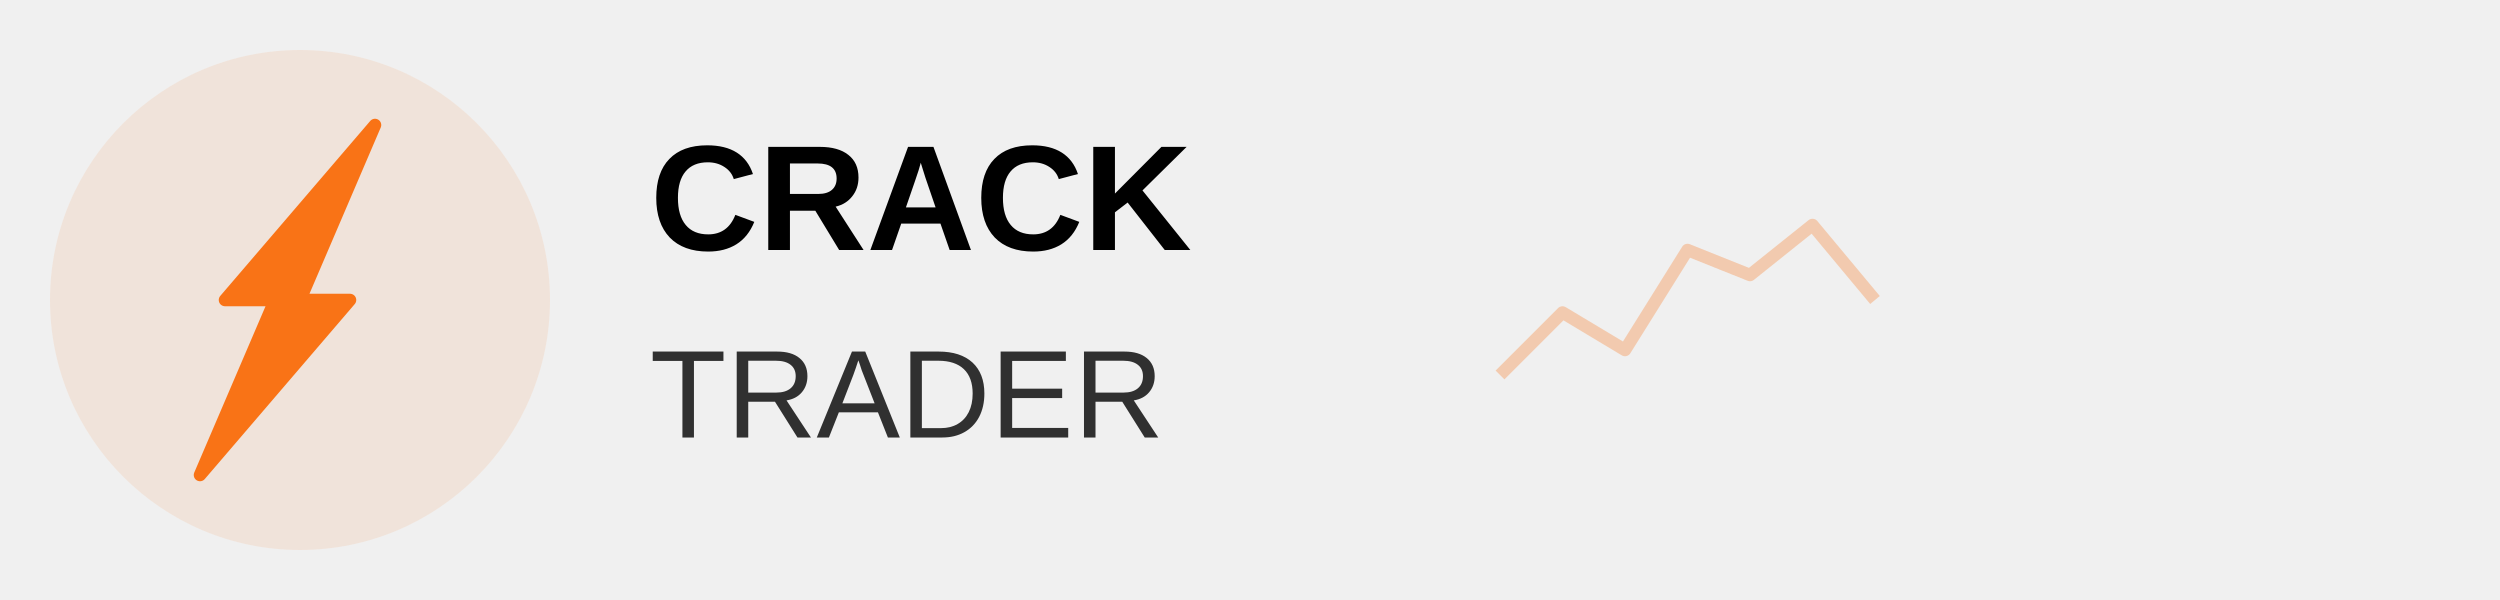
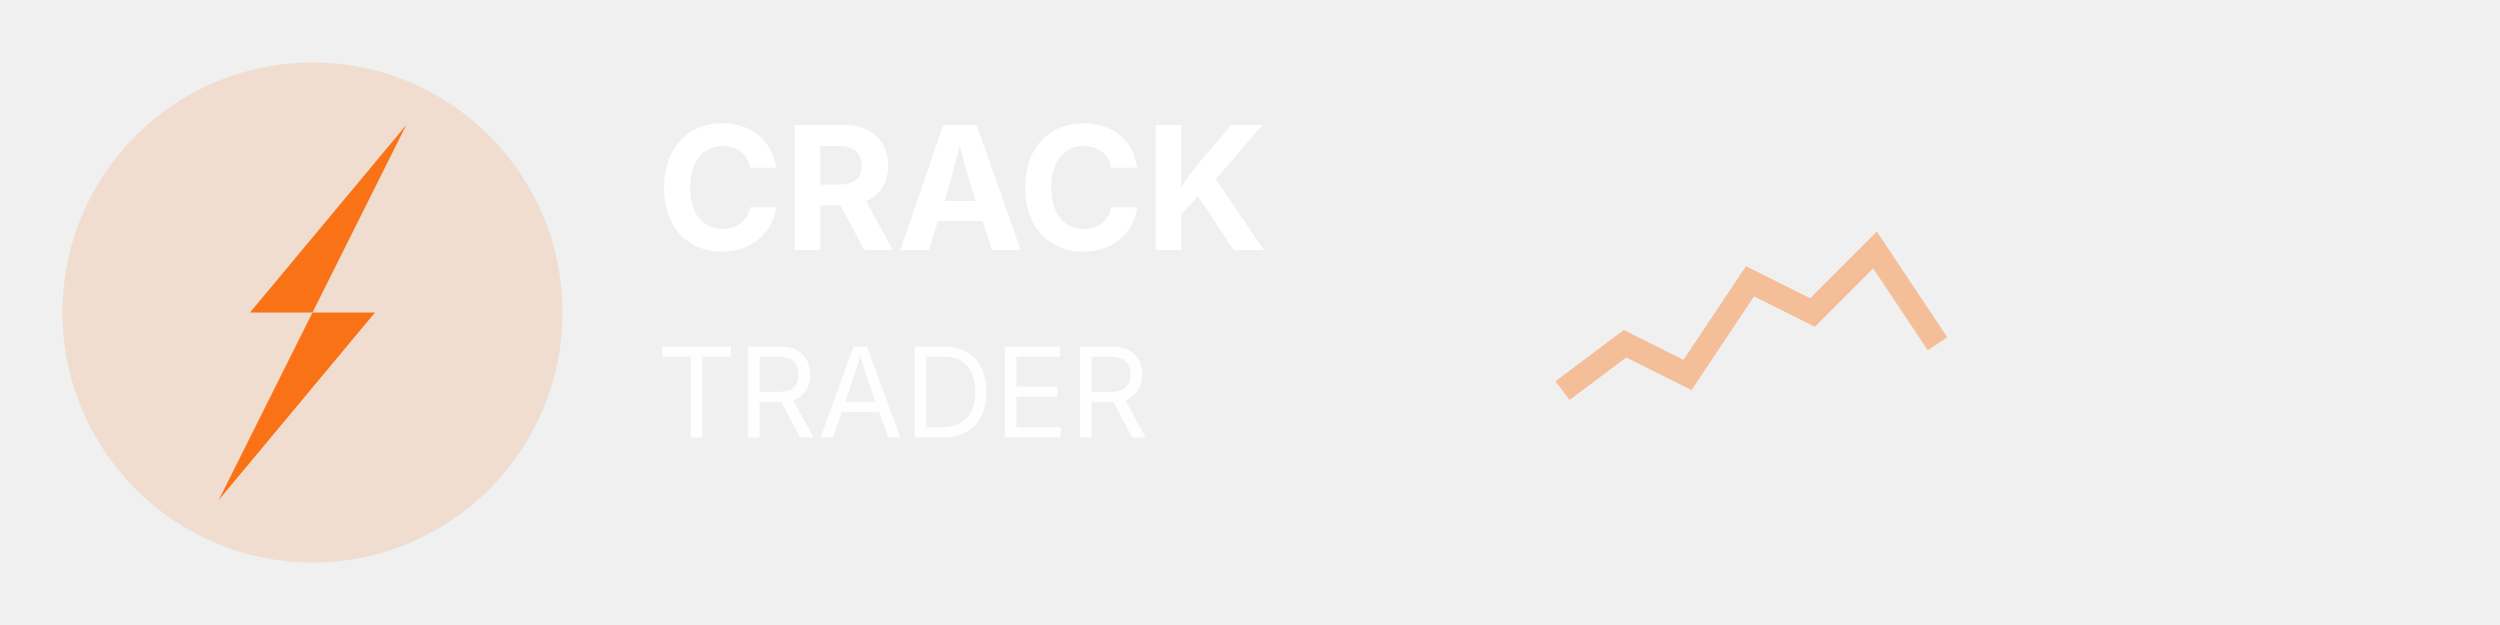
- <svg xmlns="http://www.w3.org/2000/svg" width="200" height="48" viewBox="0 0 200 48" version="1.1" xml:space="preserve" style="fill-rule:evenodd;clip-rule:evenodd;stroke-linejoin:round;stroke-miterlimit:2;">
-   <circle cx="24" cy="24" r="20" fill="#f97316" opacity="0.1" />
-   <path d="M30 10 L18 24 L22 24 L16 38 L28 24 L24 24 L30 10 Z" fill="#f97316" stroke="#f97316" stroke-width="1" />
-   <g fill="currentColor">
-     <text x="52" y="20" font-family="Arial, sans-serif" font-size="12" font-weight="700" fill="currentColor">CRACK</text>
-     <text x="52" y="35" font-family="Arial, sans-serif" font-size="10" font-weight="400" fill="currentColor" opacity="0.8">TRADER</text>
-   </g>
-   <g opacity="0.3" stroke="#f97316" stroke-width="1" fill="none">
-     <polyline points="120,30 125,25 130,28 135,20 140,22 145,18 150,24" />
+ <svg xmlns="http://www.w3.org/2000/svg" width="160" height="40" viewBox="0 0 160 40">
+   <circle cx="20" cy="20" r="16" fill="#f97316" opacity="0.15" />
+   <path d="M26 8 L16 20 L20 20 L14 32 L24 20 L20 20 L26 8 Z" fill="#f97316" />
+   <text x="42" y="16" font-family="Inter, Arial, sans-serif" font-size="11" font-weight="700" fill="#ffffff">CRACK</text>
+   <text x="42" y="28" font-family="Inter, Arial, sans-serif" font-size="8" font-weight="400" fill="#ffffff" opacity="0.9">TRADER</text>
+   <g opacity="0.4" stroke="#f97316" stroke-width="1.5" fill="none">
+     <polyline points="100,25 104,22 108,24 112,18 116,20 120,16 124,22" />
  </g>
</svg>
